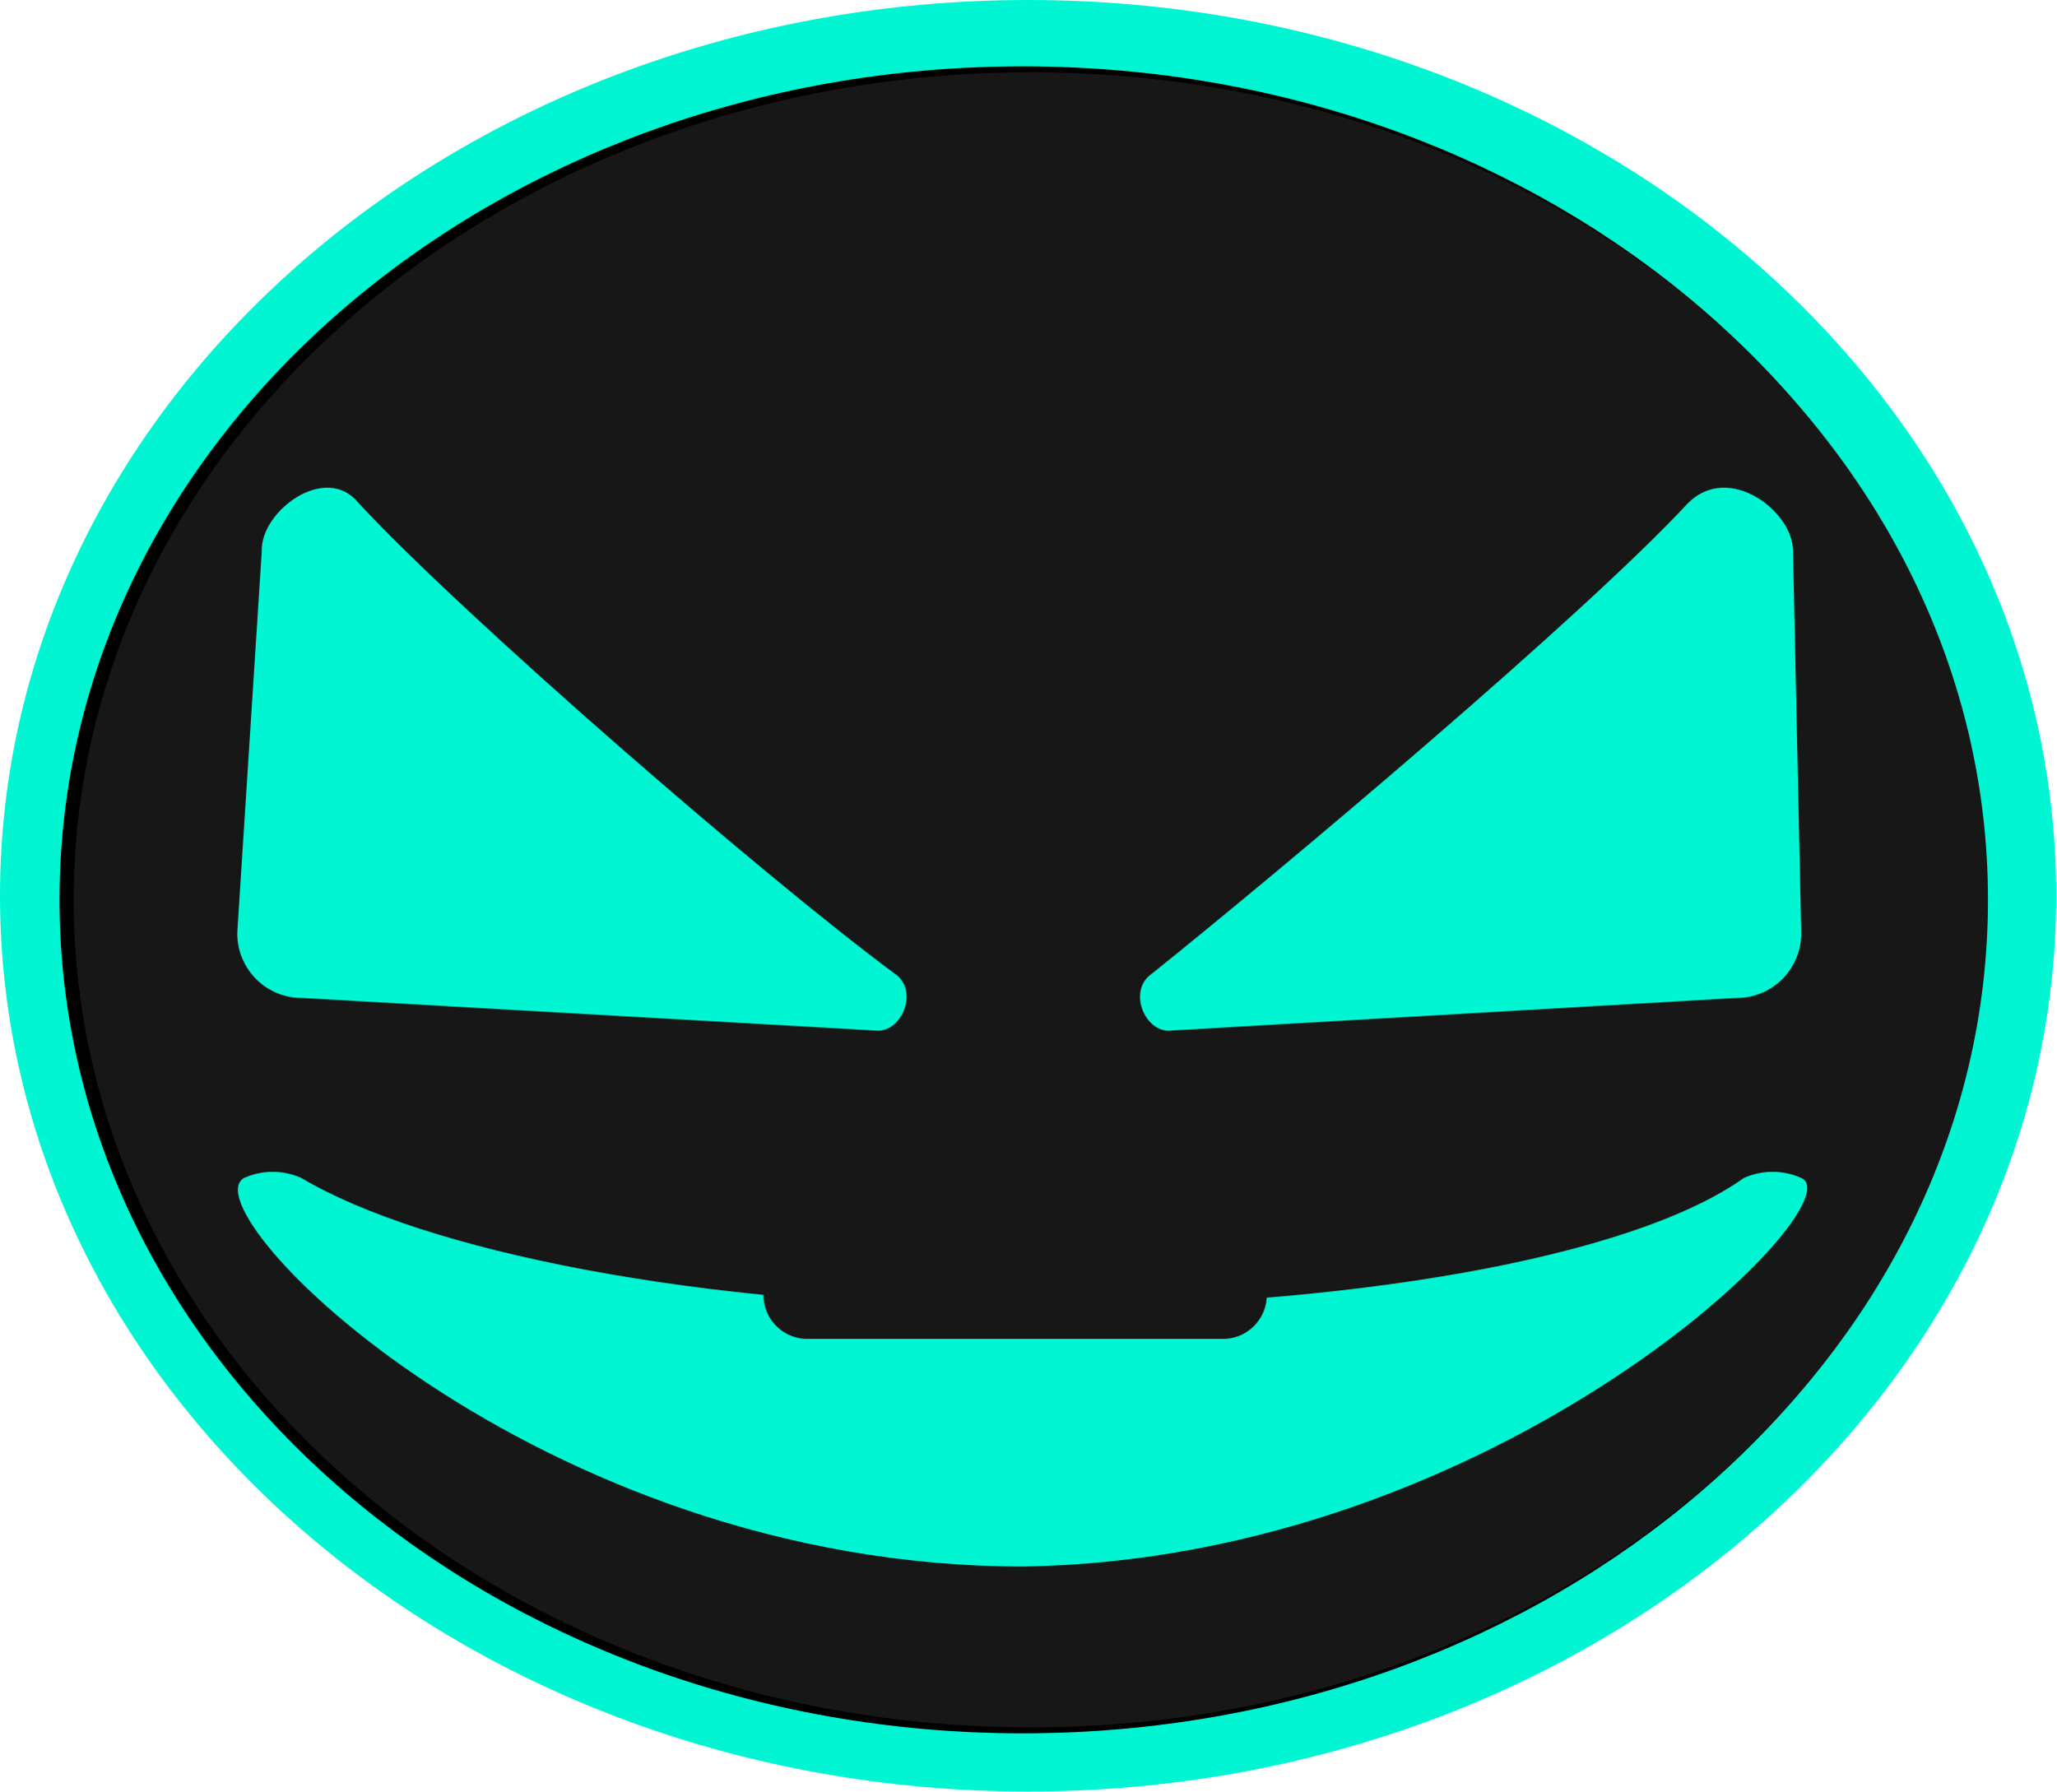
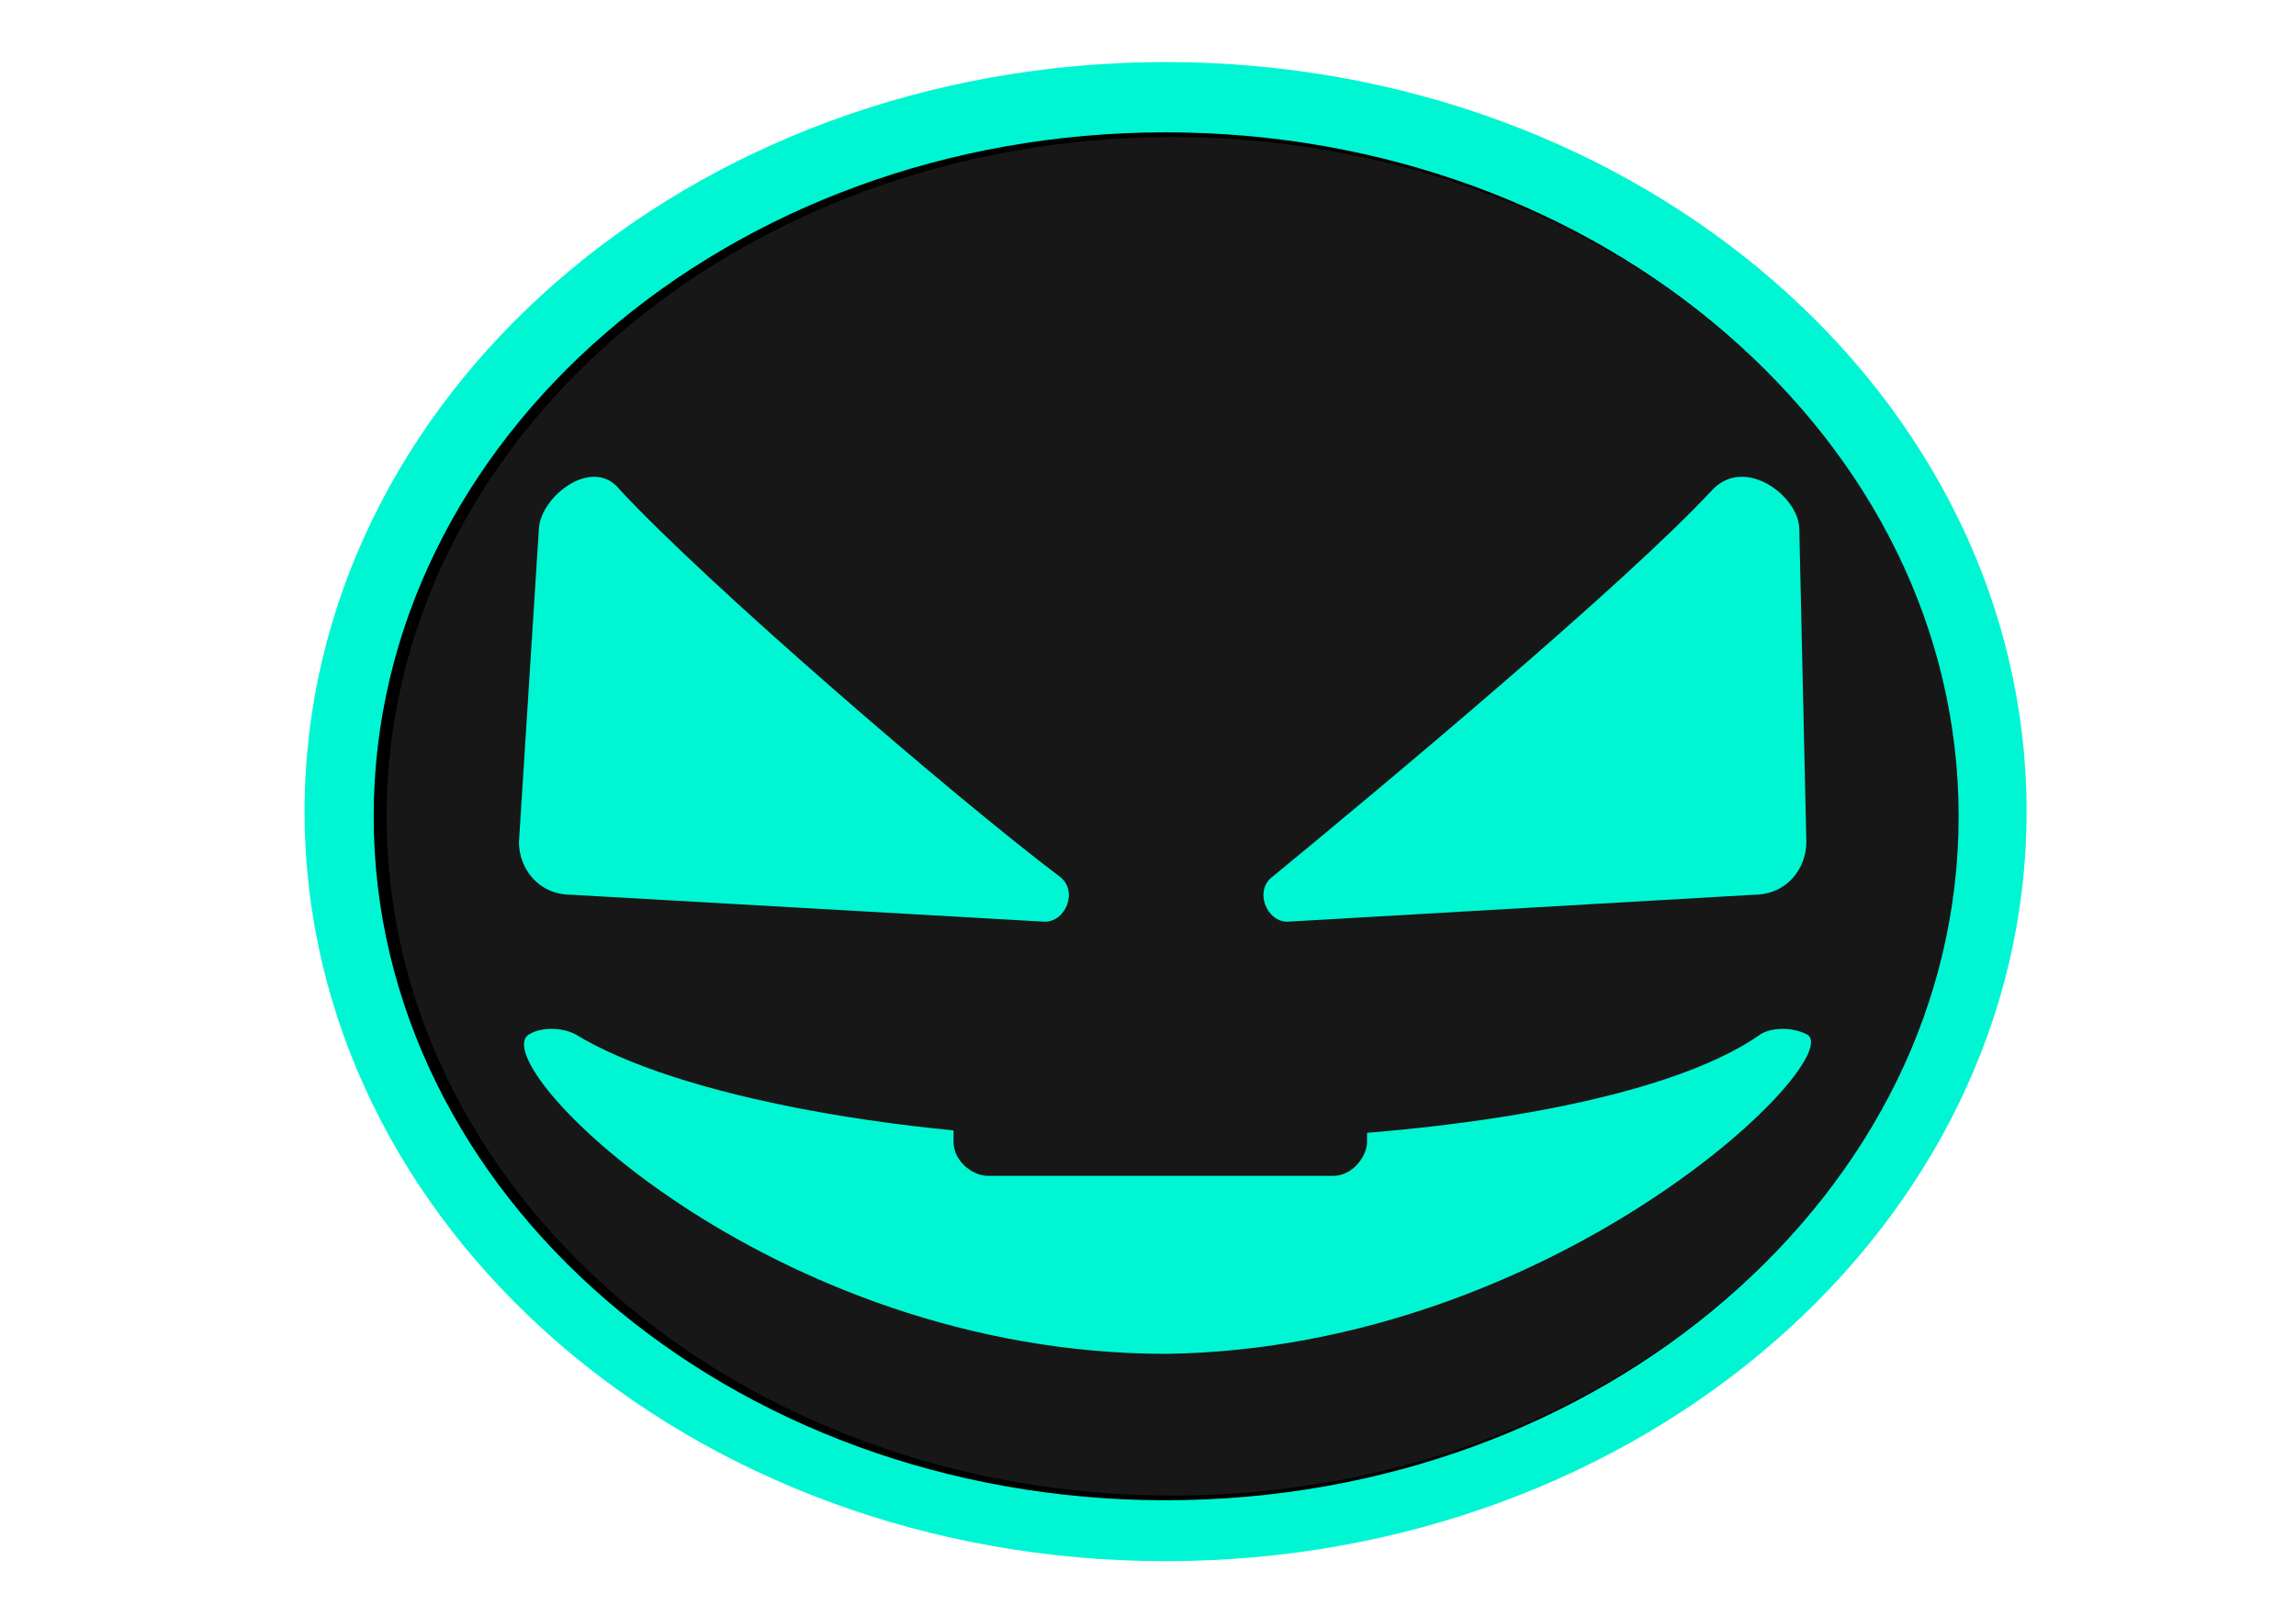
- <svg xmlns="http://www.w3.org/2000/svg" id="Слой_1" data-name="Слой 1" viewBox="0 0 150.8 131.4">
-   <defs>
-     <style>.cls-1,.cls-2{fill:#00f6d2;}.cls-2{stroke:#000;stroke-miterlimit:10;stroke-width:3.271px;}.cls-3{fill:#171717;}</style>
-   </defs>
-   <ellipse class="cls-1" cx="75.4" cy="65.7" rx="75.4" ry="65.7" />
-   <ellipse class="cls-2" cx="75" cy="66" rx="69" ry="59.5" />
-   <ellipse class="cls-3" cx="75.6" cy="66" rx="70.2" ry="60.7" />
-   <ellipse class="cls-3" cx="75" cy="66.6" rx="49.4" ry="57.7" />
-   <ellipse class="cls-3" cx="75.6" cy="64.8" rx="23.2" ry="58.9" />
-   <path class="cls-1" d="M-128.3,4.1a5.125,5.125,0,0,0-4.2,0c-8.3,5.9-29.1,9.5-52.9,9.5s-44-4.2-52.9-9.5a5.125,5.125,0,0,0-4.2,0c-4.2,2.4,21.4,28.5,57.1,28.5C-150.3,32.1-124.1,5.9-128.3,4.1Z" transform="translate(260.4 82.29997)" />
-   <path class="cls-3" d="M-204.4,7.5v5.4a3.214,3.214,0,0,0,3,3h30.9a3.214,3.214,0,0,0,3-3V7.5Z" transform="translate(260.4 82.29997)" />
-   <path class="cls-1" d="M-234.1-45.4c7.7,8.3,29.7,27.4,39.3,34.5,1.8,1.2.6,4.2-1.2,4.2l-42.2-2.4a4.732,4.732,0,0,1-4.8-4.8l1.8-28C-241.3-44.8-236.5-48.4-234.1-45.4Z" transform="translate(260.4 82.29997)" />
-   <path class="cls-3" d="M-215.7-69.2a216.217,216.217,0,0,0,30.3,1.8,216.217,216.217,0,0,0,30.3-1.8c-8.3-3.6-19.6-5.9-30.3-5.9S-206.2-73.4-215.7-69.2Z" transform="translate(260.4 82.29997)" />
-   <path class="cls-1" d="M-136.6-45.4c-7.7,8.3-29.7,26.8-39.3,34.5-1.8,1.2-.6,4.2,1.2,4.2l41.6-2.4a4.732,4.732,0,0,0,4.8-4.8l-.6-28C-128.9-44.8-133.6-48.4-136.6-45.4Z" transform="translate(260.4 82.29997)" />
+ <svg xmlns="http://www.w3.org/2000/svg" version="1.1" id="Слой_1" x="0px" y="0px" viewBox="0 0 196 137" style="enable-background:new 0 0 196 137;" xml:space="preserve">
+   <style type="text/css">
+ 	.st0{fill:#00F6D2;}
+ 	.st1{fill:#171717;}
+ </style>
+   <ellipse class="st0" cx="99.5" cy="69.3" rx="73.5" ry="64" />
+   <g>
+     <ellipse class="st0" cx="99.5" cy="69.7" rx="66" ry="56.8" />
+     <path d="M99.5,128.1c-37.3,0-67.6-26.2-67.6-58.4c0-32.2,30.3-58.4,67.6-58.4c37.3,0,67.6,26.2,67.6,58.4   C167.1,101.9,136.8,128.1,99.5,128.1z M99.5,14.5c-35.5,0-64.4,24.8-64.4,55.2s28.9,55.2,64.4,55.2c35.5,0,64.4-24.8,64.4-55.2   S135,14.5,99.5,14.5z" />
+   </g>
+   <ellipse class="st1" cx="100.1" cy="69.7" rx="67.1" ry="58" />
+   <ellipse class="st1" cx="99.5" cy="70.3" rx="47.2" ry="55.2" />
+   <ellipse class="st1" cx="100.1" cy="68.5" rx="22.2" ry="56.3" />
+   <path class="st0" d="M154.2,88.3c-1.2-0.6-2.9-0.6-3.9,0c-8,5.7-27.9,9.1-50.6,9.1s-42.1-3.9-50.6-9.1c-1.2-0.6-2.9-0.6-3.9,0  c-4.2,2.3,20.3,27.3,54.4,27.3C133.1,115.1,158.1,90.1,154.2,88.3z" />
+   <path class="st1" d="M81.4,92.4v5.1c0,1.7,1.7,2.9,2.9,2.9h29.5c1.7,0,2.9-1.7,2.9-2.9v-5.1H81.4z" />
+   <path class="st0" d="M52.9,41.8c7.4,8,28.5,26.2,37.5,33c1.7,1.2,0.6,3.9-1.2,3.9l-40.4-2.3c-2.9,0-4.5-2.3-4.5-4.5l1.7-26.7  C46.1,42.4,50.6,38.9,52.9,41.8z" />
+   <path class="st1" d="M70.5,19.1c8,1.2,17.6,1.7,29.1,1.7s21.1-0.6,29.1-1.7c-8-3.4-18.8-5.7-29.1-5.7S79.6,15.1,70.5,19.1z" />
+   <path class="st0" d="M146.2,41.8c-7.4,8-28.5,25.6-37.5,33c-1.7,1.2-0.6,3.9,1.2,3.9l39.8-2.3c2.9,0,4.5-2.3,4.5-4.5l-0.6-26.7  C153.6,42.4,149,38.9,146.2,41.8z" />
</svg>
